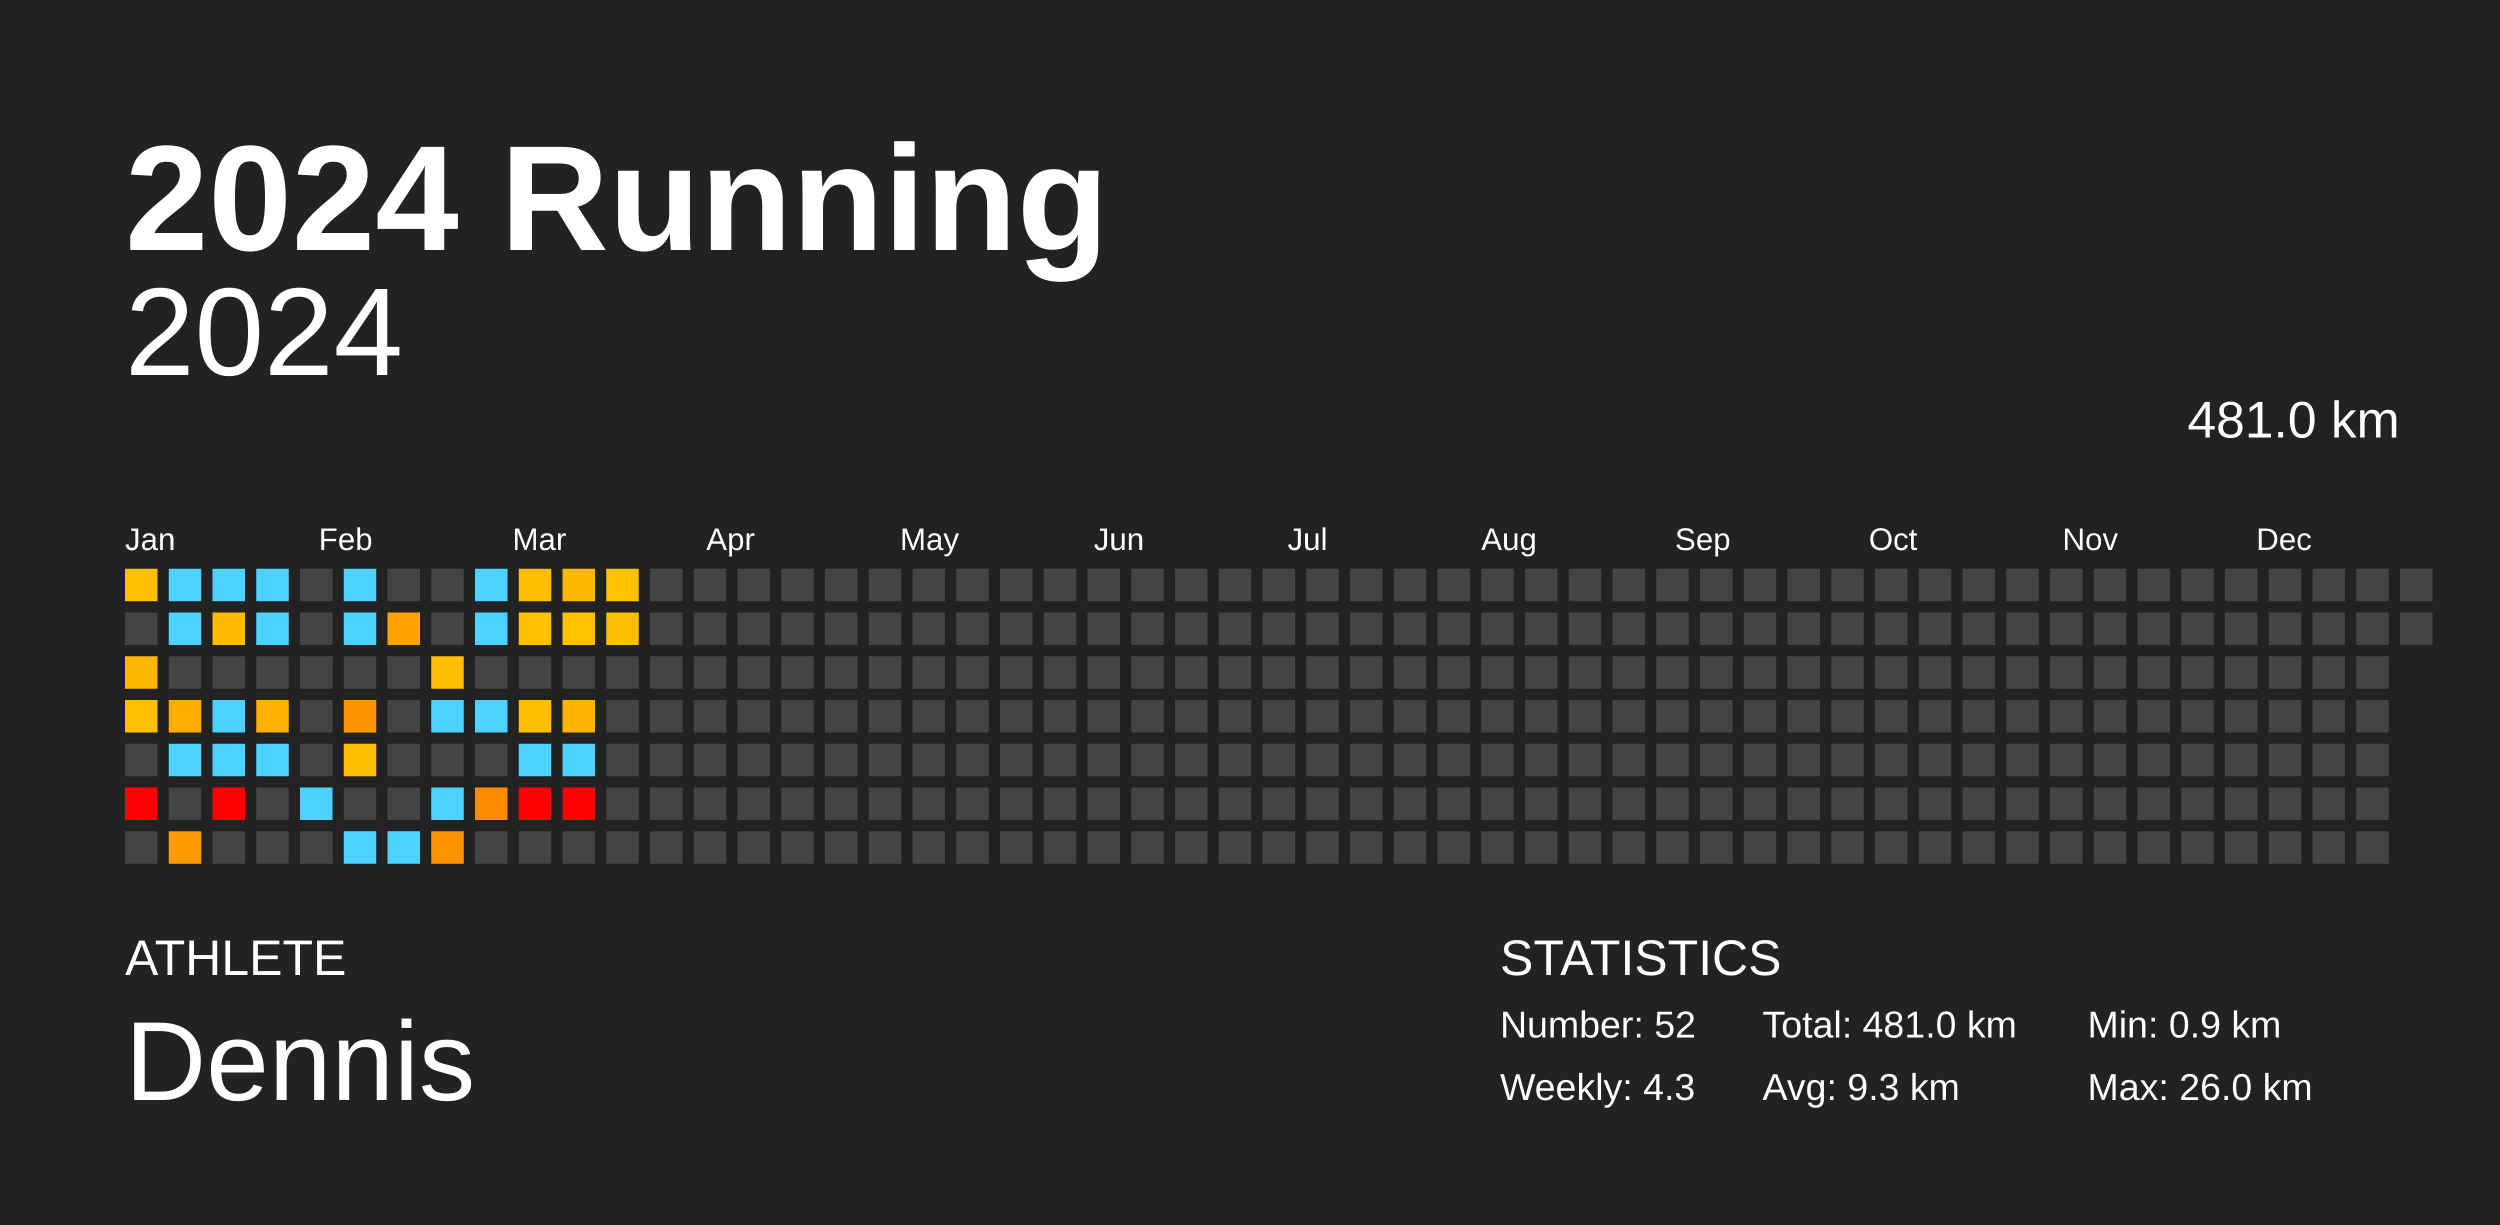
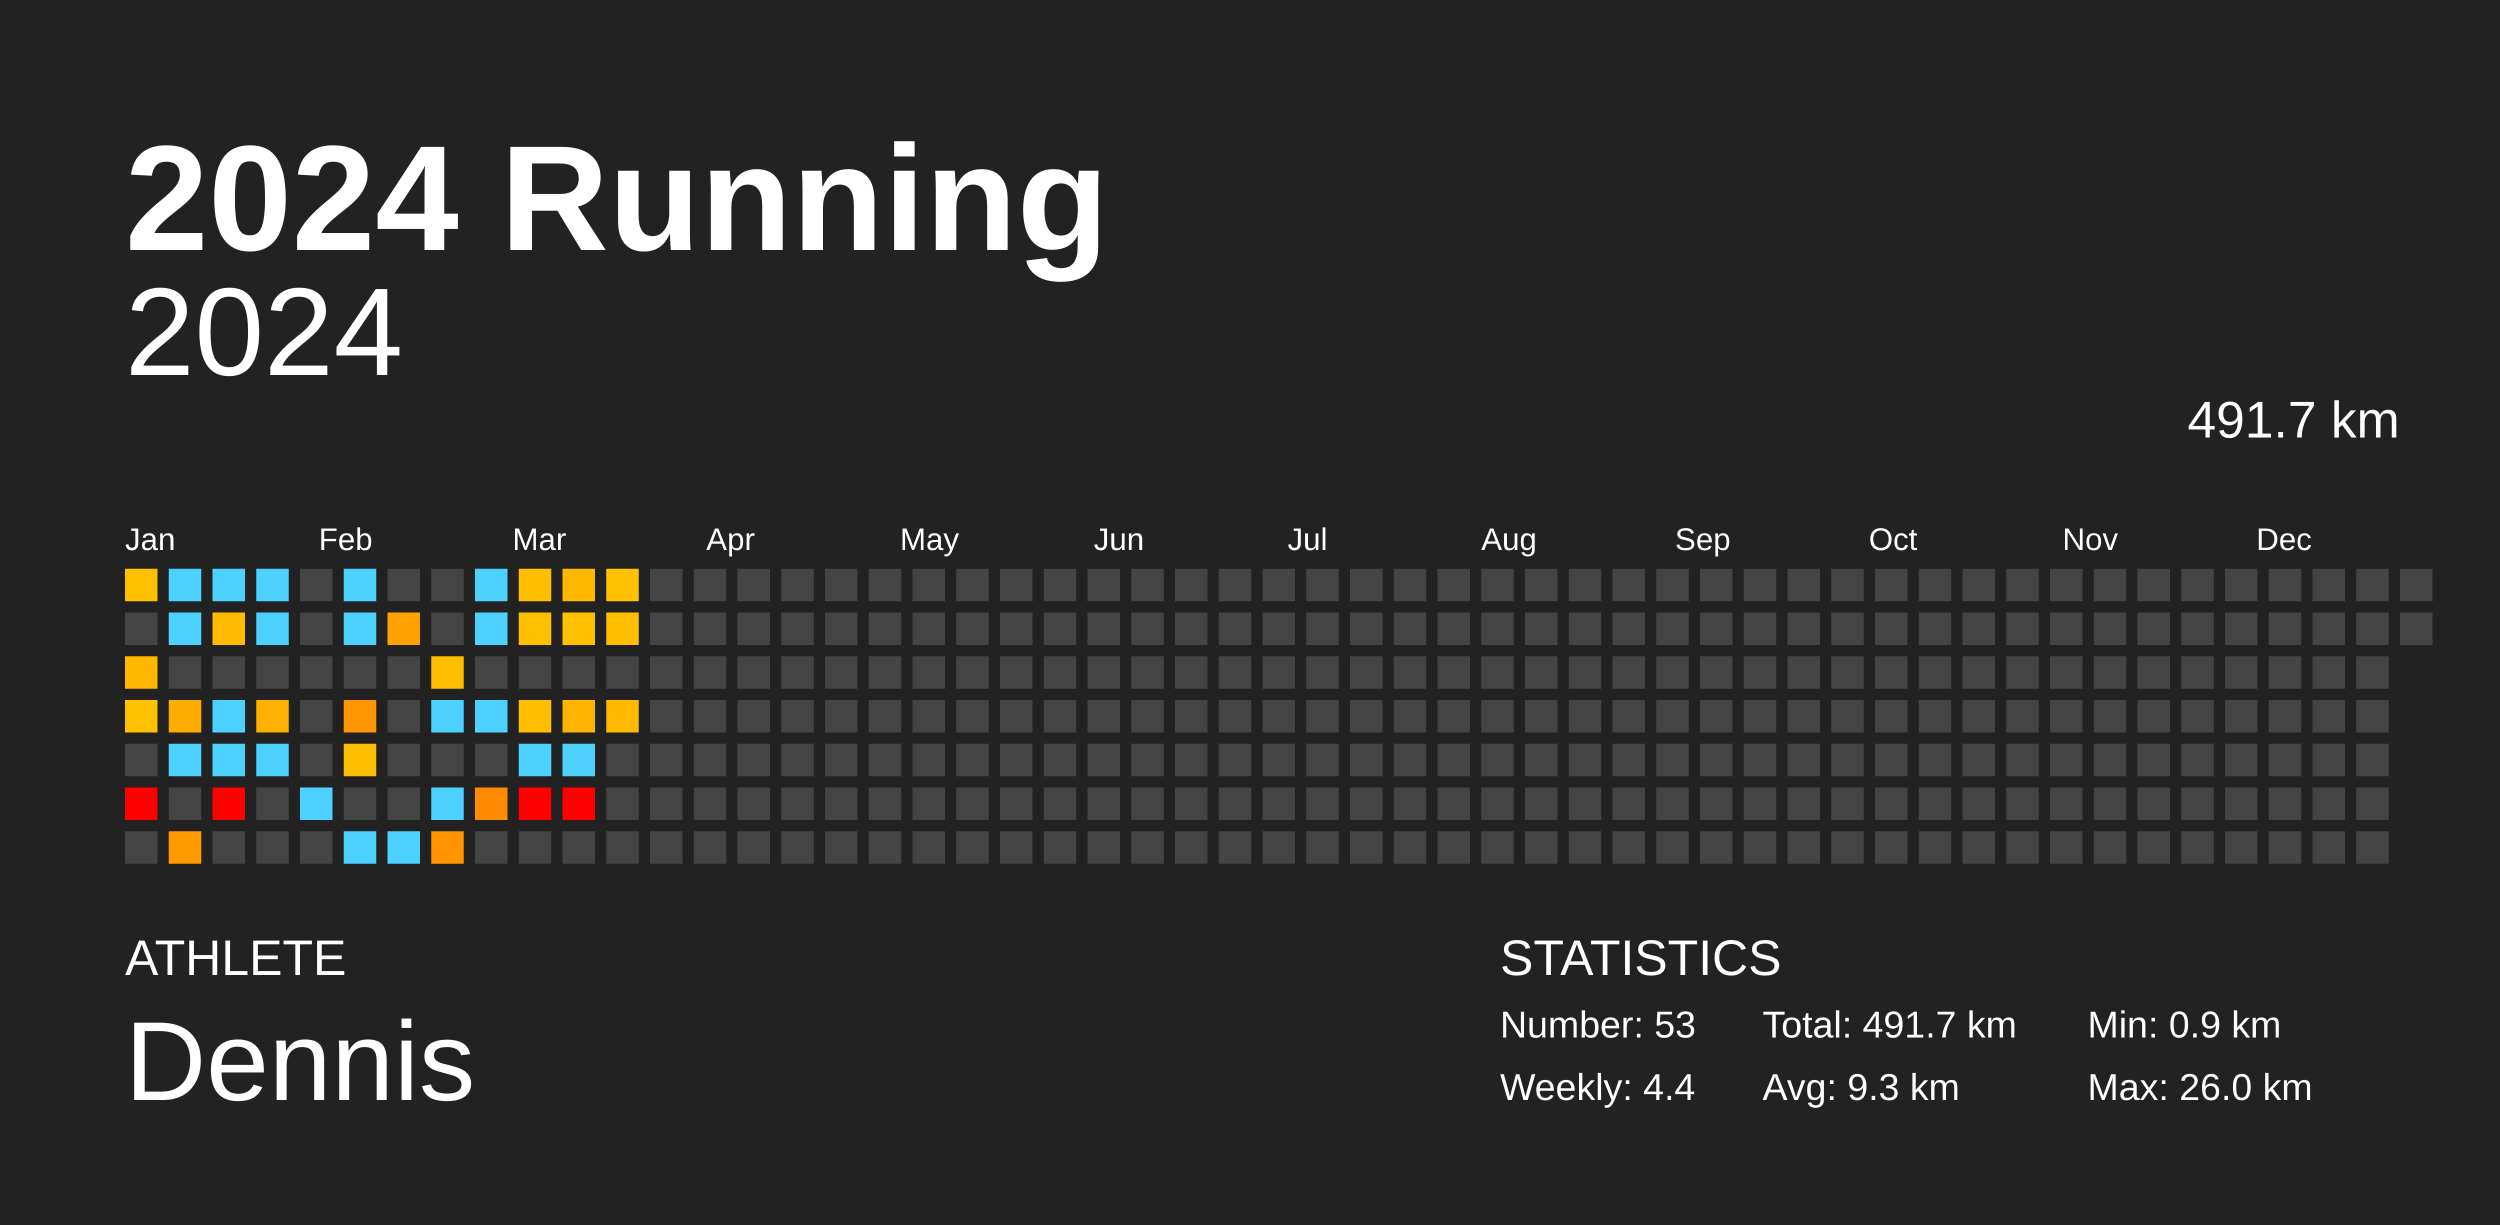
<svg xmlns="http://www.w3.org/2000/svg" baseProfile="full" height="98mm" version="1.1" viewBox="0,0,200,98" width="200mm">
  <defs />
  <rect fill="#222222" height="98" width="200" x="0" y="0" />
  <text fill="#FFFFFF" style="font-size:12px; font-family:Arial; font-weight:bold;" x="10" y="20">2024 Running</text>
  <text fill="#FFFFFF" style="font-size:4px; font-family:Arial" x="10" y="78">ATHLETE</text>
  <text fill="#FFFFFF" style="font-size:9px; font-family:Arial" x="10" y="88">Dennis</text>
  <text fill="#FFFFFF" style="font-size:4px; font-family:Arial" x="120" y="78">STATISTICS</text>
-   <text fill="#FFFFFF" style="font-size:3px; font-family:Arial" x="120" y="83">Number: 52</text>
-   <text fill="#FFFFFF" style="font-size:3px; font-family:Arial" x="120" y="88">Weekly: 4.3</text>
-   <text fill="#FFFFFF" style="font-size:3px; font-family:Arial" x="141" y="83">Total: 481.0 km</text>
+   <text fill="#FFFFFF" style="font-size:3px; font-family:Arial" x="120" y="83">Number: 53</text>
+   <text fill="#FFFFFF" style="font-size:3px; font-family:Arial" x="120" y="88">Weekly: 4.4</text>
+   <text fill="#FFFFFF" style="font-size:3px; font-family:Arial" x="141" y="83">Total: 491.7 km</text>
  <text fill="#FFFFFF" style="font-size:3px; font-family:Arial" x="141" y="88">Avg: 9.3 km</text>
  <text fill="#FFFFFF" style="font-size:3px; font-family:Arial" x="167" y="83">Min: 0.9 km</text>
  <text fill="#FFFFFF" style="font-size:3px; font-family:Arial" x="167" y="88">Max: 26.0 km</text>
  <text alignment-baseline="hanging" fill="#FFFFFF" style="font-size:10.0px; font-family:Arial;" x="10" y="30">2024</text>
-   <text alignment-baseline="hanging" fill="#FFFFFF" style="font-size:4.125px; font-family:Arial;" x="175" y="35">481.0 km</text>
+   <text alignment-baseline="hanging" fill="#FFFFFF" style="font-size:4.125px; font-family:Arial;" x="175" y="35">491.7 km</text>
  <text fill="#FFFFFF" style="font-size:2.5px; font-family:Arial" x="10.0" y="44">Jan</text>
  <text fill="#FFFFFF" style="font-size:2.5px; font-family:Arial" x="25.5" y="44">Feb</text>
  <text fill="#FFFFFF" style="font-size:2.5px; font-family:Arial" x="41.0" y="44">Mar</text>
  <text fill="#FFFFFF" style="font-size:2.5px; font-family:Arial" x="56.5" y="44">Apr</text>
  <text fill="#FFFFFF" style="font-size:2.5px; font-family:Arial" x="72.0" y="44">May</text>
  <text fill="#FFFFFF" style="font-size:2.5px; font-family:Arial" x="87.5" y="44">Jun</text>
  <text fill="#FFFFFF" style="font-size:2.5px; font-family:Arial" x="103.0" y="44">Jul</text>
  <text fill="#FFFFFF" style="font-size:2.5px; font-family:Arial" x="118.5" y="44">Aug</text>
  <text fill="#FFFFFF" style="font-size:2.5px; font-family:Arial" x="134.0" y="44">Sep</text>
  <text fill="#FFFFFF" style="font-size:2.5px; font-family:Arial" x="149.5" y="44">Oct</text>
  <text fill="#FFFFFF" style="font-size:2.5px; font-family:Arial" x="165.0" y="44">Nov</text>
  <text fill="#FFFFFF" style="font-size:2.5px; font-family:Arial" x="180.5" y="44">Dec</text>
  <rect fill="#ffc000" height="2.6" width="2.6" x="10.0" y="45.5" />
  <rect fill="#444444" height="2.6" width="2.6" x="10.0" y="49.0" />
  <rect fill="#ffb700" height="2.6" width="2.6" x="10.0" y="52.5" />
  <rect fill="#ffc000" height="2.6" width="2.6" x="10.0" y="56.0" />
  <rect fill="#444444" height="2.6" width="2.6" x="10.0" y="59.5" />
  <rect fill="red" height="2.6" width="2.6" x="10.0" y="63.0" />
  <rect fill="#444444" height="2.6" width="2.6" x="10.0" y="66.5" />
  <rect fill="#4dd2ff" height="2.6" width="2.6" x="13.5" y="45.5" />
  <rect fill="#4dd2ff" height="2.6" width="2.6" x="13.5" y="49.0" />
  <rect fill="#444444" height="2.6" width="2.6" x="13.5" y="52.5" />
  <rect fill="#ffac00" height="2.6" width="2.6" x="13.5" y="56.0" />
  <rect fill="#4dd2ff" height="2.6" width="2.6" x="13.5" y="59.5" />
  <rect fill="#444444" height="2.6" width="2.6" x="13.5" y="63.0" />
  <rect fill="#ff9a00" height="2.6" width="2.6" x="13.5" y="66.5" />
  <rect fill="#4dd2ff" height="2.6" width="2.6" x="17.0" y="45.5" />
  <rect fill="#ffbb00" height="2.6" width="2.6" x="17.0" y="49.0" />
  <rect fill="#444444" height="2.6" width="2.6" x="17.0" y="52.5" />
  <rect fill="#4dd2ff" height="2.6" width="2.6" x="17.0" y="56.0" />
  <rect fill="#4dd2ff" height="2.6" width="2.6" x="17.0" y="59.5" />
  <rect fill="red" height="2.6" width="2.6" x="17.0" y="63.0" />
  <rect fill="#444444" height="2.6" width="2.6" x="17.0" y="66.5" />
  <rect fill="#4dd2ff" height="2.6" width="2.6" x="20.5" y="45.5" />
  <rect fill="#4dd2ff" height="2.6" width="2.6" x="20.5" y="49.0" />
  <rect fill="#444444" height="2.6" width="2.6" x="20.5" y="52.5" />
  <rect fill="#ffb100" height="2.6" width="2.6" x="20.5" y="56.0" />
  <rect fill="#4dd2ff" height="2.6" width="2.6" x="20.5" y="59.5" />
  <rect fill="#444444" height="2.6" width="2.6" x="20.5" y="63.0" />
  <rect fill="#444444" height="2.6" width="2.6" x="20.5" y="66.5" />
  <rect fill="#444444" height="2.6" width="2.6" x="24.0" y="45.5" />
  <rect fill="#444444" height="2.6" width="2.6" x="24.0" y="49.0" />
  <rect fill="#444444" height="2.6" width="2.6" x="24.0" y="52.5" />
  <rect fill="#444444" height="2.6" width="2.6" x="24.0" y="56.0" />
  <rect fill="#444444" height="2.6" width="2.6" x="24.0" y="59.5" />
  <rect fill="#4dd2ff" height="2.6" width="2.6" x="24.0" y="63.0" />
  <rect fill="#444444" height="2.6" width="2.6" x="24.0" y="66.5" />
  <rect fill="#4dd2ff" height="2.6" width="2.6" x="27.5" y="45.5" />
  <rect fill="#4dd2ff" height="2.6" width="2.6" x="27.5" y="49.0" />
  <rect fill="#444444" height="2.6" width="2.6" x="27.5" y="52.5" />
  <rect fill="#ff9500" height="2.6" width="2.6" x="27.5" y="56.0" />
  <rect fill="#ffbd00" height="2.6" width="2.6" x="27.5" y="59.5" />
  <rect fill="#444444" height="2.6" width="2.6" x="27.5" y="63.0" />
  <rect fill="#4dd2ff" height="2.6" width="2.6" x="27.5" y="66.5" />
  <rect fill="#444444" height="2.6" width="2.6" x="31.0" y="45.5" />
  <rect fill="#ffa100" height="2.6" width="2.6" x="31.0" y="49.0" />
  <rect fill="#444444" height="2.6" width="2.6" x="31.0" y="52.5" />
  <rect fill="#444444" height="2.6" width="2.6" x="31.0" y="56.0" />
  <rect fill="#444444" height="2.6" width="2.6" x="31.0" y="59.5" />
  <rect fill="#444444" height="2.6" width="2.6" x="31.0" y="63.0" />
  <rect fill="#4dd2ff" height="2.6" width="2.6" x="31.0" y="66.5" />
  <rect fill="#444444" height="2.6" width="2.6" x="34.5" y="45.5" />
  <rect fill="#444444" height="2.6" width="2.6" x="34.5" y="49.0" />
  <rect fill="#ffbd00" height="2.6" width="2.6" x="34.5" y="52.5" />
  <rect fill="#4dd2ff" height="2.6" width="2.6" x="34.5" y="56.0" />
  <rect fill="#444444" height="2.6" width="2.6" x="34.5" y="59.5" />
  <rect fill="#4dd2ff" height="2.6" width="2.6" x="34.5" y="63.0" />
  <rect fill="#ff9300" height="2.6" width="2.6" x="34.5" y="66.5" />
  <rect fill="#4dd2ff" height="2.6" width="2.6" x="38.0" y="45.5" />
  <rect fill="#4dd2ff" height="2.6" width="2.6" x="38.0" y="49.0" />
  <rect fill="#444444" height="2.6" width="2.6" x="38.0" y="52.5" />
  <rect fill="#4dd2ff" height="2.6" width="2.6" x="38.0" y="56.0" />
  <rect fill="#444444" height="2.6" width="2.6" x="38.0" y="59.5" />
  <rect fill="#ff8b00" height="2.6" width="2.6" x="38.0" y="63.0" />
  <rect fill="#444444" height="2.6" width="2.6" x="38.0" y="66.5" />
  <rect fill="#ffbf00" height="2.6" width="2.6" x="41.5" y="45.5" />
  <rect fill="#ffc000" height="2.6" width="2.6" x="41.5" y="49.0" />
  <rect fill="#444444" height="2.6" width="2.6" x="41.5" y="52.5" />
  <rect fill="#ffbe00" height="2.6" width="2.6" x="41.5" y="56.0" />
  <rect fill="#4dd2ff" height="2.6" width="2.6" x="41.5" y="59.5" />
  <rect fill="red" height="2.6" width="2.6" x="41.5" y="63.0" />
  <rect fill="#444444" height="2.6" width="2.6" x="41.5" y="66.5" />
  <rect fill="#ffb700" height="2.6" width="2.6" x="45.0" y="45.5" />
  <rect fill="#ffc100" height="2.6" width="2.6" x="45.0" y="49.0" />
  <rect fill="#444444" height="2.6" width="2.6" x="45.0" y="52.5" />
  <rect fill="#ffb400" height="2.6" width="2.6" x="45.0" y="56.0" />
  <rect fill="#4dd2ff" height="2.6" width="2.6" x="45.0" y="59.5" />
  <rect fill="red" height="2.6" width="2.6" x="45.0" y="63.0" />
  <rect fill="#444444" height="2.6" width="2.6" x="45.0" y="66.5" />
  <rect fill="#ffc100" height="2.6" width="2.6" x="48.5" y="45.5" />
  <rect fill="#ffbf00" height="2.6" width="2.6" x="48.5" y="49.0" />
  <rect fill="#444444" height="2.6" width="2.6" x="48.5" y="52.5" />
-   <rect fill="#444444" height="2.6" width="2.6" x="48.5" y="56.0" />
+   <rect fill="#ffba00" height="2.6" width="2.6" x="48.5" y="56.0" />
  <rect fill="#444444" height="2.6" width="2.6" x="48.5" y="59.5" />
  <rect fill="#444444" height="2.6" width="2.6" x="48.5" y="63.0" />
  <rect fill="#444444" height="2.6" width="2.6" x="48.5" y="66.5" />
  <rect fill="#444444" height="2.6" width="2.6" x="52.0" y="45.5" />
  <rect fill="#444444" height="2.6" width="2.6" x="52.0" y="49.0" />
  <rect fill="#444444" height="2.6" width="2.6" x="52.0" y="52.5" />
  <rect fill="#444444" height="2.6" width="2.6" x="52.0" y="56.0" />
  <rect fill="#444444" height="2.6" width="2.6" x="52.0" y="59.5" />
  <rect fill="#444444" height="2.6" width="2.6" x="52.0" y="63.0" />
  <rect fill="#444444" height="2.6" width="2.6" x="52.0" y="66.5" />
  <rect fill="#444444" height="2.6" width="2.6" x="55.5" y="45.5" />
  <rect fill="#444444" height="2.6" width="2.6" x="55.5" y="49.0" />
  <rect fill="#444444" height="2.6" width="2.6" x="55.5" y="52.5" />
  <rect fill="#444444" height="2.6" width="2.6" x="55.5" y="56.0" />
  <rect fill="#444444" height="2.6" width="2.6" x="55.5" y="59.5" />
  <rect fill="#444444" height="2.6" width="2.6" x="55.5" y="63.0" />
  <rect fill="#444444" height="2.6" width="2.6" x="55.5" y="66.5" />
  <rect fill="#444444" height="2.6" width="2.6" x="59.0" y="45.5" />
  <rect fill="#444444" height="2.6" width="2.6" x="59.0" y="49.0" />
  <rect fill="#444444" height="2.6" width="2.6" x="59.0" y="52.5" />
  <rect fill="#444444" height="2.6" width="2.6" x="59.0" y="56.0" />
  <rect fill="#444444" height="2.6" width="2.6" x="59.0" y="59.5" />
  <rect fill="#444444" height="2.6" width="2.6" x="59.0" y="63.0" />
  <rect fill="#444444" height="2.6" width="2.6" x="59.0" y="66.5" />
  <rect fill="#444444" height="2.6" width="2.6" x="62.5" y="45.5" />
  <rect fill="#444444" height="2.6" width="2.6" x="62.5" y="49.0" />
  <rect fill="#444444" height="2.6" width="2.6" x="62.5" y="52.5" />
  <rect fill="#444444" height="2.6" width="2.6" x="62.5" y="56.0" />
  <rect fill="#444444" height="2.6" width="2.6" x="62.5" y="59.5" />
  <rect fill="#444444" height="2.6" width="2.6" x="62.5" y="63.0" />
  <rect fill="#444444" height="2.6" width="2.6" x="62.5" y="66.5" />
  <rect fill="#444444" height="2.6" width="2.6" x="66.0" y="45.5" />
  <rect fill="#444444" height="2.6" width="2.6" x="66.0" y="49.0" />
  <rect fill="#444444" height="2.6" width="2.6" x="66.0" y="52.5" />
  <rect fill="#444444" height="2.6" width="2.6" x="66.0" y="56.0" />
  <rect fill="#444444" height="2.6" width="2.6" x="66.0" y="59.5" />
  <rect fill="#444444" height="2.6" width="2.6" x="66.0" y="63.0" />
  <rect fill="#444444" height="2.6" width="2.6" x="66.0" y="66.5" />
  <rect fill="#444444" height="2.6" width="2.6" x="69.5" y="45.5" />
  <rect fill="#444444" height="2.6" width="2.6" x="69.5" y="49.0" />
  <rect fill="#444444" height="2.6" width="2.6" x="69.5" y="52.5" />
  <rect fill="#444444" height="2.6" width="2.6" x="69.5" y="56.0" />
  <rect fill="#444444" height="2.6" width="2.6" x="69.5" y="59.5" />
  <rect fill="#444444" height="2.6" width="2.6" x="69.5" y="63.0" />
  <rect fill="#444444" height="2.6" width="2.6" x="69.5" y="66.5" />
  <rect fill="#444444" height="2.6" width="2.6" x="73.0" y="45.5" />
  <rect fill="#444444" height="2.6" width="2.6" x="73.0" y="49.0" />
  <rect fill="#444444" height="2.6" width="2.6" x="73.0" y="52.5" />
  <rect fill="#444444" height="2.6" width="2.6" x="73.0" y="56.0" />
  <rect fill="#444444" height="2.6" width="2.6" x="73.0" y="59.5" />
  <rect fill="#444444" height="2.6" width="2.6" x="73.0" y="63.0" />
  <rect fill="#444444" height="2.6" width="2.6" x="73.0" y="66.5" />
  <rect fill="#444444" height="2.6" width="2.6" x="76.5" y="45.5" />
  <rect fill="#444444" height="2.6" width="2.6" x="76.5" y="49.0" />
  <rect fill="#444444" height="2.6" width="2.6" x="76.5" y="52.5" />
  <rect fill="#444444" height="2.6" width="2.6" x="76.5" y="56.0" />
  <rect fill="#444444" height="2.6" width="2.6" x="76.5" y="59.5" />
  <rect fill="#444444" height="2.6" width="2.6" x="76.5" y="63.0" />
  <rect fill="#444444" height="2.6" width="2.6" x="76.5" y="66.5" />
  <rect fill="#444444" height="2.6" width="2.6" x="80.0" y="45.5" />
  <rect fill="#444444" height="2.6" width="2.6" x="80.0" y="49.0" />
  <rect fill="#444444" height="2.6" width="2.6" x="80.0" y="52.5" />
  <rect fill="#444444" height="2.6" width="2.6" x="80.0" y="56.0" />
  <rect fill="#444444" height="2.6" width="2.6" x="80.0" y="59.5" />
  <rect fill="#444444" height="2.6" width="2.6" x="80.0" y="63.0" />
  <rect fill="#444444" height="2.6" width="2.6" x="80.0" y="66.5" />
  <rect fill="#444444" height="2.6" width="2.6" x="83.5" y="45.5" />
  <rect fill="#444444" height="2.6" width="2.6" x="83.5" y="49.0" />
  <rect fill="#444444" height="2.6" width="2.6" x="83.5" y="52.5" />
  <rect fill="#444444" height="2.6" width="2.6" x="83.5" y="56.0" />
  <rect fill="#444444" height="2.6" width="2.6" x="83.5" y="59.5" />
  <rect fill="#444444" height="2.6" width="2.6" x="83.5" y="63.0" />
  <rect fill="#444444" height="2.6" width="2.6" x="83.5" y="66.5" />
  <rect fill="#444444" height="2.6" width="2.6" x="87.0" y="45.5" />
  <rect fill="#444444" height="2.6" width="2.6" x="87.0" y="49.0" />
  <rect fill="#444444" height="2.6" width="2.6" x="87.0" y="52.5" />
  <rect fill="#444444" height="2.6" width="2.6" x="87.0" y="56.0" />
  <rect fill="#444444" height="2.6" width="2.6" x="87.0" y="59.5" />
  <rect fill="#444444" height="2.6" width="2.6" x="87.0" y="63.0" />
  <rect fill="#444444" height="2.6" width="2.6" x="87.0" y="66.5" />
  <rect fill="#444444" height="2.6" width="2.6" x="90.5" y="45.5" />
  <rect fill="#444444" height="2.6" width="2.6" x="90.5" y="49.0" />
  <rect fill="#444444" height="2.6" width="2.6" x="90.5" y="52.5" />
  <rect fill="#444444" height="2.6" width="2.6" x="90.5" y="56.0" />
  <rect fill="#444444" height="2.6" width="2.6" x="90.5" y="59.5" />
  <rect fill="#444444" height="2.6" width="2.6" x="90.5" y="63.0" />
  <rect fill="#444444" height="2.6" width="2.6" x="90.5" y="66.5" />
  <rect fill="#444444" height="2.6" width="2.6" x="94.0" y="45.5" />
  <rect fill="#444444" height="2.6" width="2.6" x="94.0" y="49.0" />
  <rect fill="#444444" height="2.6" width="2.6" x="94.0" y="52.5" />
  <rect fill="#444444" height="2.6" width="2.6" x="94.0" y="56.0" />
  <rect fill="#444444" height="2.6" width="2.6" x="94.0" y="59.5" />
  <rect fill="#444444" height="2.6" width="2.6" x="94.0" y="63.0" />
  <rect fill="#444444" height="2.6" width="2.6" x="94.0" y="66.5" />
  <rect fill="#444444" height="2.6" width="2.6" x="97.5" y="45.5" />
  <rect fill="#444444" height="2.6" width="2.6" x="97.5" y="49.0" />
  <rect fill="#444444" height="2.6" width="2.6" x="97.5" y="52.5" />
  <rect fill="#444444" height="2.6" width="2.6" x="97.5" y="56.0" />
  <rect fill="#444444" height="2.6" width="2.6" x="97.5" y="59.5" />
  <rect fill="#444444" height="2.6" width="2.6" x="97.5" y="63.0" />
  <rect fill="#444444" height="2.6" width="2.6" x="97.5" y="66.5" />
  <rect fill="#444444" height="2.6" width="2.6" x="101.0" y="45.5" />
  <rect fill="#444444" height="2.6" width="2.6" x="101.0" y="49.0" />
  <rect fill="#444444" height="2.6" width="2.6" x="101.0" y="52.5" />
  <rect fill="#444444" height="2.6" width="2.6" x="101.0" y="56.0" />
  <rect fill="#444444" height="2.6" width="2.6" x="101.0" y="59.5" />
  <rect fill="#444444" height="2.6" width="2.6" x="101.0" y="63.0" />
  <rect fill="#444444" height="2.6" width="2.6" x="101.0" y="66.5" />
  <rect fill="#444444" height="2.6" width="2.6" x="104.5" y="45.5" />
  <rect fill="#444444" height="2.6" width="2.6" x="104.5" y="49.0" />
  <rect fill="#444444" height="2.6" width="2.6" x="104.5" y="52.5" />
  <rect fill="#444444" height="2.6" width="2.6" x="104.5" y="56.0" />
  <rect fill="#444444" height="2.6" width="2.6" x="104.5" y="59.5" />
  <rect fill="#444444" height="2.6" width="2.6" x="104.5" y="63.0" />
  <rect fill="#444444" height="2.6" width="2.6" x="104.5" y="66.5" />
  <rect fill="#444444" height="2.6" width="2.6" x="108.0" y="45.5" />
  <rect fill="#444444" height="2.6" width="2.6" x="108.0" y="49.0" />
  <rect fill="#444444" height="2.6" width="2.6" x="108.0" y="52.5" />
  <rect fill="#444444" height="2.6" width="2.6" x="108.0" y="56.0" />
  <rect fill="#444444" height="2.6" width="2.6" x="108.0" y="59.5" />
  <rect fill="#444444" height="2.6" width="2.6" x="108.0" y="63.0" />
  <rect fill="#444444" height="2.6" width="2.6" x="108.0" y="66.5" />
  <rect fill="#444444" height="2.6" width="2.6" x="111.5" y="45.5" />
  <rect fill="#444444" height="2.6" width="2.6" x="111.5" y="49.0" />
  <rect fill="#444444" height="2.6" width="2.6" x="111.5" y="52.5" />
  <rect fill="#444444" height="2.6" width="2.6" x="111.5" y="56.0" />
  <rect fill="#444444" height="2.6" width="2.6" x="111.5" y="59.5" />
  <rect fill="#444444" height="2.6" width="2.6" x="111.5" y="63.0" />
  <rect fill="#444444" height="2.6" width="2.6" x="111.5" y="66.5" />
  <rect fill="#444444" height="2.6" width="2.6" x="115.0" y="45.5" />
  <rect fill="#444444" height="2.6" width="2.6" x="115.0" y="49.0" />
  <rect fill="#444444" height="2.6" width="2.6" x="115.0" y="52.5" />
  <rect fill="#444444" height="2.6" width="2.6" x="115.0" y="56.0" />
  <rect fill="#444444" height="2.6" width="2.6" x="115.0" y="59.5" />
  <rect fill="#444444" height="2.6" width="2.6" x="115.0" y="63.0" />
  <rect fill="#444444" height="2.6" width="2.6" x="115.0" y="66.5" />
  <rect fill="#444444" height="2.6" width="2.6" x="118.5" y="45.5" />
  <rect fill="#444444" height="2.6" width="2.6" x="118.5" y="49.0" />
  <rect fill="#444444" height="2.6" width="2.6" x="118.5" y="52.5" />
  <rect fill="#444444" height="2.6" width="2.6" x="118.5" y="56.0" />
  <rect fill="#444444" height="2.6" width="2.6" x="118.5" y="59.5" />
  <rect fill="#444444" height="2.6" width="2.6" x="118.5" y="63.0" />
  <rect fill="#444444" height="2.6" width="2.6" x="118.5" y="66.5" />
  <rect fill="#444444" height="2.6" width="2.6" x="122.0" y="45.5" />
  <rect fill="#444444" height="2.6" width="2.6" x="122.0" y="49.0" />
  <rect fill="#444444" height="2.6" width="2.6" x="122.0" y="52.5" />
  <rect fill="#444444" height="2.6" width="2.6" x="122.0" y="56.0" />
  <rect fill="#444444" height="2.6" width="2.6" x="122.0" y="59.5" />
  <rect fill="#444444" height="2.6" width="2.6" x="122.0" y="63.0" />
  <rect fill="#444444" height="2.6" width="2.6" x="122.0" y="66.5" />
  <rect fill="#444444" height="2.6" width="2.6" x="125.5" y="45.5" />
  <rect fill="#444444" height="2.6" width="2.6" x="125.5" y="49.0" />
  <rect fill="#444444" height="2.6" width="2.6" x="125.5" y="52.5" />
  <rect fill="#444444" height="2.6" width="2.6" x="125.5" y="56.0" />
  <rect fill="#444444" height="2.6" width="2.6" x="125.5" y="59.5" />
  <rect fill="#444444" height="2.6" width="2.6" x="125.5" y="63.0" />
  <rect fill="#444444" height="2.6" width="2.6" x="125.5" y="66.5" />
  <rect fill="#444444" height="2.6" width="2.6" x="129.0" y="45.5" />
  <rect fill="#444444" height="2.6" width="2.6" x="129.0" y="49.0" />
  <rect fill="#444444" height="2.6" width="2.6" x="129.0" y="52.5" />
  <rect fill="#444444" height="2.6" width="2.6" x="129.0" y="56.0" />
  <rect fill="#444444" height="2.6" width="2.6" x="129.0" y="59.5" />
  <rect fill="#444444" height="2.6" width="2.6" x="129.0" y="63.0" />
  <rect fill="#444444" height="2.6" width="2.6" x="129.0" y="66.5" />
  <rect fill="#444444" height="2.6" width="2.6" x="132.5" y="45.5" />
  <rect fill="#444444" height="2.6" width="2.6" x="132.5" y="49.0" />
  <rect fill="#444444" height="2.6" width="2.6" x="132.5" y="52.5" />
  <rect fill="#444444" height="2.6" width="2.6" x="132.5" y="56.0" />
  <rect fill="#444444" height="2.6" width="2.6" x="132.5" y="59.5" />
  <rect fill="#444444" height="2.6" width="2.6" x="132.5" y="63.0" />
  <rect fill="#444444" height="2.6" width="2.6" x="132.5" y="66.5" />
  <rect fill="#444444" height="2.6" width="2.6" x="136.0" y="45.5" />
  <rect fill="#444444" height="2.6" width="2.6" x="136.0" y="49.0" />
  <rect fill="#444444" height="2.6" width="2.6" x="136.0" y="52.5" />
  <rect fill="#444444" height="2.6" width="2.6" x="136.0" y="56.0" />
  <rect fill="#444444" height="2.6" width="2.6" x="136.0" y="59.5" />
  <rect fill="#444444" height="2.6" width="2.6" x="136.0" y="63.0" />
  <rect fill="#444444" height="2.6" width="2.6" x="136.0" y="66.5" />
  <rect fill="#444444" height="2.6" width="2.6" x="139.5" y="45.5" />
  <rect fill="#444444" height="2.6" width="2.6" x="139.5" y="49.0" />
  <rect fill="#444444" height="2.6" width="2.6" x="139.5" y="52.5" />
  <rect fill="#444444" height="2.6" width="2.6" x="139.5" y="56.0" />
  <rect fill="#444444" height="2.6" width="2.6" x="139.5" y="59.5" />
  <rect fill="#444444" height="2.6" width="2.6" x="139.5" y="63.0" />
  <rect fill="#444444" height="2.6" width="2.6" x="139.5" y="66.5" />
  <rect fill="#444444" height="2.6" width="2.6" x="143.0" y="45.5" />
  <rect fill="#444444" height="2.6" width="2.6" x="143.0" y="49.0" />
  <rect fill="#444444" height="2.6" width="2.6" x="143.0" y="52.5" />
  <rect fill="#444444" height="2.6" width="2.6" x="143.0" y="56.0" />
  <rect fill="#444444" height="2.6" width="2.6" x="143.0" y="59.5" />
  <rect fill="#444444" height="2.6" width="2.6" x="143.0" y="63.0" />
  <rect fill="#444444" height="2.6" width="2.6" x="143.0" y="66.5" />
  <rect fill="#444444" height="2.6" width="2.6" x="146.5" y="45.5" />
  <rect fill="#444444" height="2.6" width="2.6" x="146.5" y="49.0" />
  <rect fill="#444444" height="2.6" width="2.6" x="146.5" y="52.5" />
  <rect fill="#444444" height="2.6" width="2.6" x="146.5" y="56.0" />
  <rect fill="#444444" height="2.6" width="2.6" x="146.5" y="59.5" />
  <rect fill="#444444" height="2.6" width="2.6" x="146.5" y="63.0" />
  <rect fill="#444444" height="2.6" width="2.6" x="146.5" y="66.5" />
  <rect fill="#444444" height="2.6" width="2.6" x="150.0" y="45.5" />
  <rect fill="#444444" height="2.6" width="2.6" x="150.0" y="49.0" />
  <rect fill="#444444" height="2.6" width="2.6" x="150.0" y="52.5" />
  <rect fill="#444444" height="2.6" width="2.6" x="150.0" y="56.0" />
  <rect fill="#444444" height="2.6" width="2.6" x="150.0" y="59.5" />
  <rect fill="#444444" height="2.6" width="2.6" x="150.0" y="63.0" />
  <rect fill="#444444" height="2.6" width="2.6" x="150.0" y="66.5" />
  <rect fill="#444444" height="2.6" width="2.6" x="153.5" y="45.5" />
  <rect fill="#444444" height="2.6" width="2.6" x="153.5" y="49.0" />
  <rect fill="#444444" height="2.6" width="2.6" x="153.5" y="52.5" />
  <rect fill="#444444" height="2.6" width="2.6" x="153.5" y="56.0" />
  <rect fill="#444444" height="2.6" width="2.6" x="153.5" y="59.5" />
  <rect fill="#444444" height="2.6" width="2.6" x="153.5" y="63.0" />
  <rect fill="#444444" height="2.6" width="2.6" x="153.5" y="66.5" />
  <rect fill="#444444" height="2.6" width="2.6" x="157.0" y="45.5" />
  <rect fill="#444444" height="2.6" width="2.6" x="157.0" y="49.0" />
  <rect fill="#444444" height="2.6" width="2.6" x="157.0" y="52.5" />
  <rect fill="#444444" height="2.6" width="2.6" x="157.0" y="56.0" />
  <rect fill="#444444" height="2.6" width="2.6" x="157.0" y="59.5" />
  <rect fill="#444444" height="2.6" width="2.6" x="157.0" y="63.0" />
  <rect fill="#444444" height="2.6" width="2.6" x="157.0" y="66.5" />
  <rect fill="#444444" height="2.6" width="2.6" x="160.5" y="45.5" />
  <rect fill="#444444" height="2.6" width="2.6" x="160.5" y="49.0" />
  <rect fill="#444444" height="2.6" width="2.6" x="160.5" y="52.5" />
  <rect fill="#444444" height="2.6" width="2.6" x="160.5" y="56.0" />
  <rect fill="#444444" height="2.6" width="2.6" x="160.5" y="59.5" />
  <rect fill="#444444" height="2.6" width="2.6" x="160.5" y="63.0" />
  <rect fill="#444444" height="2.6" width="2.6" x="160.5" y="66.5" />
  <rect fill="#444444" height="2.6" width="2.6" x="164.0" y="45.5" />
  <rect fill="#444444" height="2.6" width="2.6" x="164.0" y="49.0" />
  <rect fill="#444444" height="2.6" width="2.6" x="164.0" y="52.5" />
  <rect fill="#444444" height="2.6" width="2.6" x="164.0" y="56.0" />
  <rect fill="#444444" height="2.6" width="2.6" x="164.0" y="59.5" />
  <rect fill="#444444" height="2.6" width="2.6" x="164.0" y="63.0" />
  <rect fill="#444444" height="2.6" width="2.6" x="164.0" y="66.5" />
  <rect fill="#444444" height="2.6" width="2.6" x="167.5" y="45.5" />
  <rect fill="#444444" height="2.6" width="2.6" x="167.5" y="49.0" />
  <rect fill="#444444" height="2.6" width="2.6" x="167.5" y="52.5" />
  <rect fill="#444444" height="2.6" width="2.6" x="167.5" y="56.0" />
  <rect fill="#444444" height="2.6" width="2.6" x="167.5" y="59.5" />
  <rect fill="#444444" height="2.6" width="2.6" x="167.5" y="63.0" />
  <rect fill="#444444" height="2.6" width="2.6" x="167.5" y="66.5" />
  <rect fill="#444444" height="2.6" width="2.6" x="171.0" y="45.5" />
  <rect fill="#444444" height="2.6" width="2.6" x="171.0" y="49.0" />
  <rect fill="#444444" height="2.6" width="2.6" x="171.0" y="52.5" />
  <rect fill="#444444" height="2.6" width="2.6" x="171.0" y="56.0" />
  <rect fill="#444444" height="2.6" width="2.6" x="171.0" y="59.5" />
  <rect fill="#444444" height="2.6" width="2.6" x="171.0" y="63.0" />
  <rect fill="#444444" height="2.6" width="2.6" x="171.0" y="66.5" />
  <rect fill="#444444" height="2.6" width="2.6" x="174.5" y="45.5" />
  <rect fill="#444444" height="2.6" width="2.6" x="174.5" y="49.0" />
  <rect fill="#444444" height="2.6" width="2.6" x="174.5" y="52.5" />
  <rect fill="#444444" height="2.6" width="2.6" x="174.5" y="56.0" />
  <rect fill="#444444" height="2.6" width="2.6" x="174.5" y="59.5" />
  <rect fill="#444444" height="2.6" width="2.6" x="174.5" y="63.0" />
  <rect fill="#444444" height="2.6" width="2.6" x="174.5" y="66.5" />
  <rect fill="#444444" height="2.6" width="2.6" x="178.0" y="45.5" />
  <rect fill="#444444" height="2.6" width="2.6" x="178.0" y="49.0" />
  <rect fill="#444444" height="2.6" width="2.6" x="178.0" y="52.5" />
  <rect fill="#444444" height="2.6" width="2.6" x="178.0" y="56.0" />
  <rect fill="#444444" height="2.6" width="2.6" x="178.0" y="59.5" />
  <rect fill="#444444" height="2.6" width="2.6" x="178.0" y="63.0" />
  <rect fill="#444444" height="2.6" width="2.6" x="178.0" y="66.5" />
  <rect fill="#444444" height="2.6" width="2.6" x="181.5" y="45.5" />
  <rect fill="#444444" height="2.6" width="2.6" x="181.5" y="49.0" />
  <rect fill="#444444" height="2.6" width="2.6" x="181.5" y="52.5" />
  <rect fill="#444444" height="2.6" width="2.6" x="181.5" y="56.0" />
  <rect fill="#444444" height="2.6" width="2.6" x="181.5" y="59.5" />
  <rect fill="#444444" height="2.6" width="2.6" x="181.5" y="63.0" />
  <rect fill="#444444" height="2.6" width="2.6" x="181.5" y="66.5" />
  <rect fill="#444444" height="2.6" width="2.6" x="185.0" y="45.5" />
  <rect fill="#444444" height="2.6" width="2.6" x="185.0" y="49.0" />
  <rect fill="#444444" height="2.6" width="2.6" x="185.0" y="52.5" />
  <rect fill="#444444" height="2.6" width="2.6" x="185.0" y="56.0" />
  <rect fill="#444444" height="2.6" width="2.6" x="185.0" y="59.5" />
  <rect fill="#444444" height="2.6" width="2.6" x="185.0" y="63.0" />
  <rect fill="#444444" height="2.6" width="2.6" x="185.0" y="66.5" />
  <rect fill="#444444" height="2.6" width="2.6" x="188.5" y="45.5" />
  <rect fill="#444444" height="2.6" width="2.6" x="188.5" y="49.0" />
  <rect fill="#444444" height="2.6" width="2.6" x="188.5" y="52.5" />
  <rect fill="#444444" height="2.6" width="2.6" x="188.5" y="56.0" />
  <rect fill="#444444" height="2.6" width="2.6" x="188.5" y="59.5" />
  <rect fill="#444444" height="2.6" width="2.6" x="188.5" y="63.0" />
  <rect fill="#444444" height="2.6" width="2.6" x="188.5" y="66.5" />
  <rect fill="#444444" height="2.6" width="2.6" x="192.0" y="45.5" />
  <rect fill="#444444" height="2.6" width="2.6" x="192.0" y="49.0" />
</svg>
